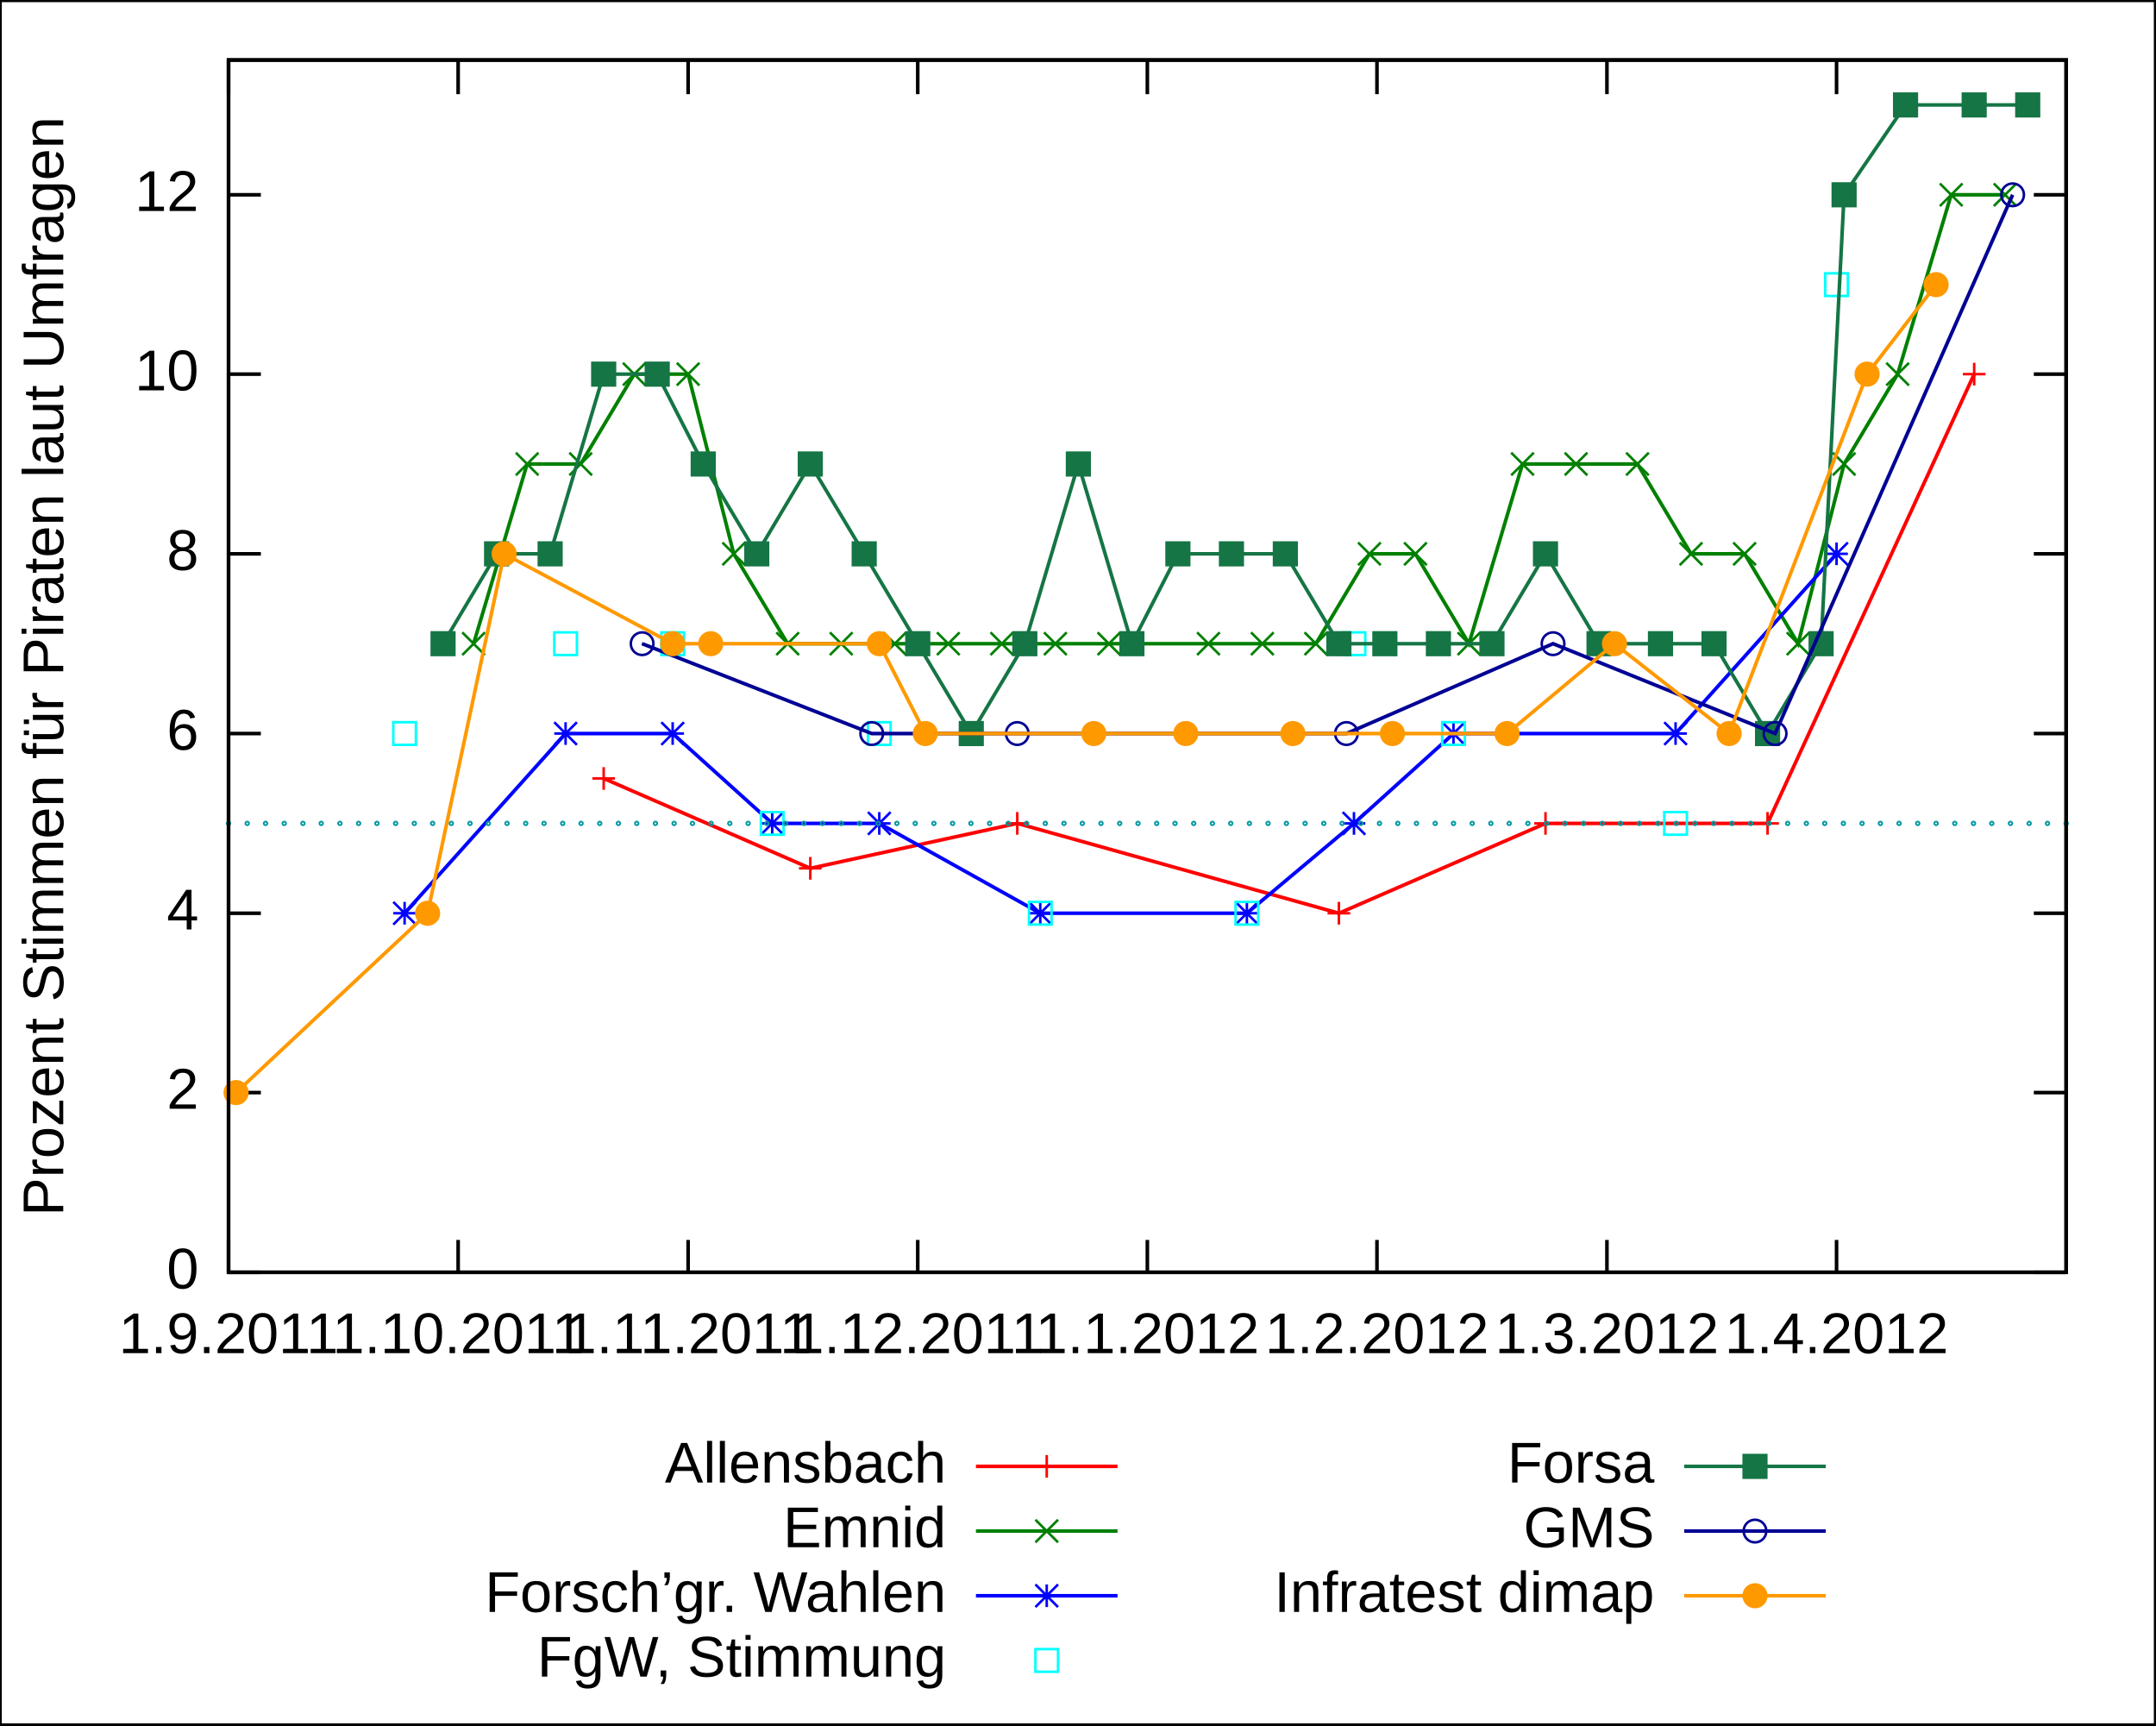
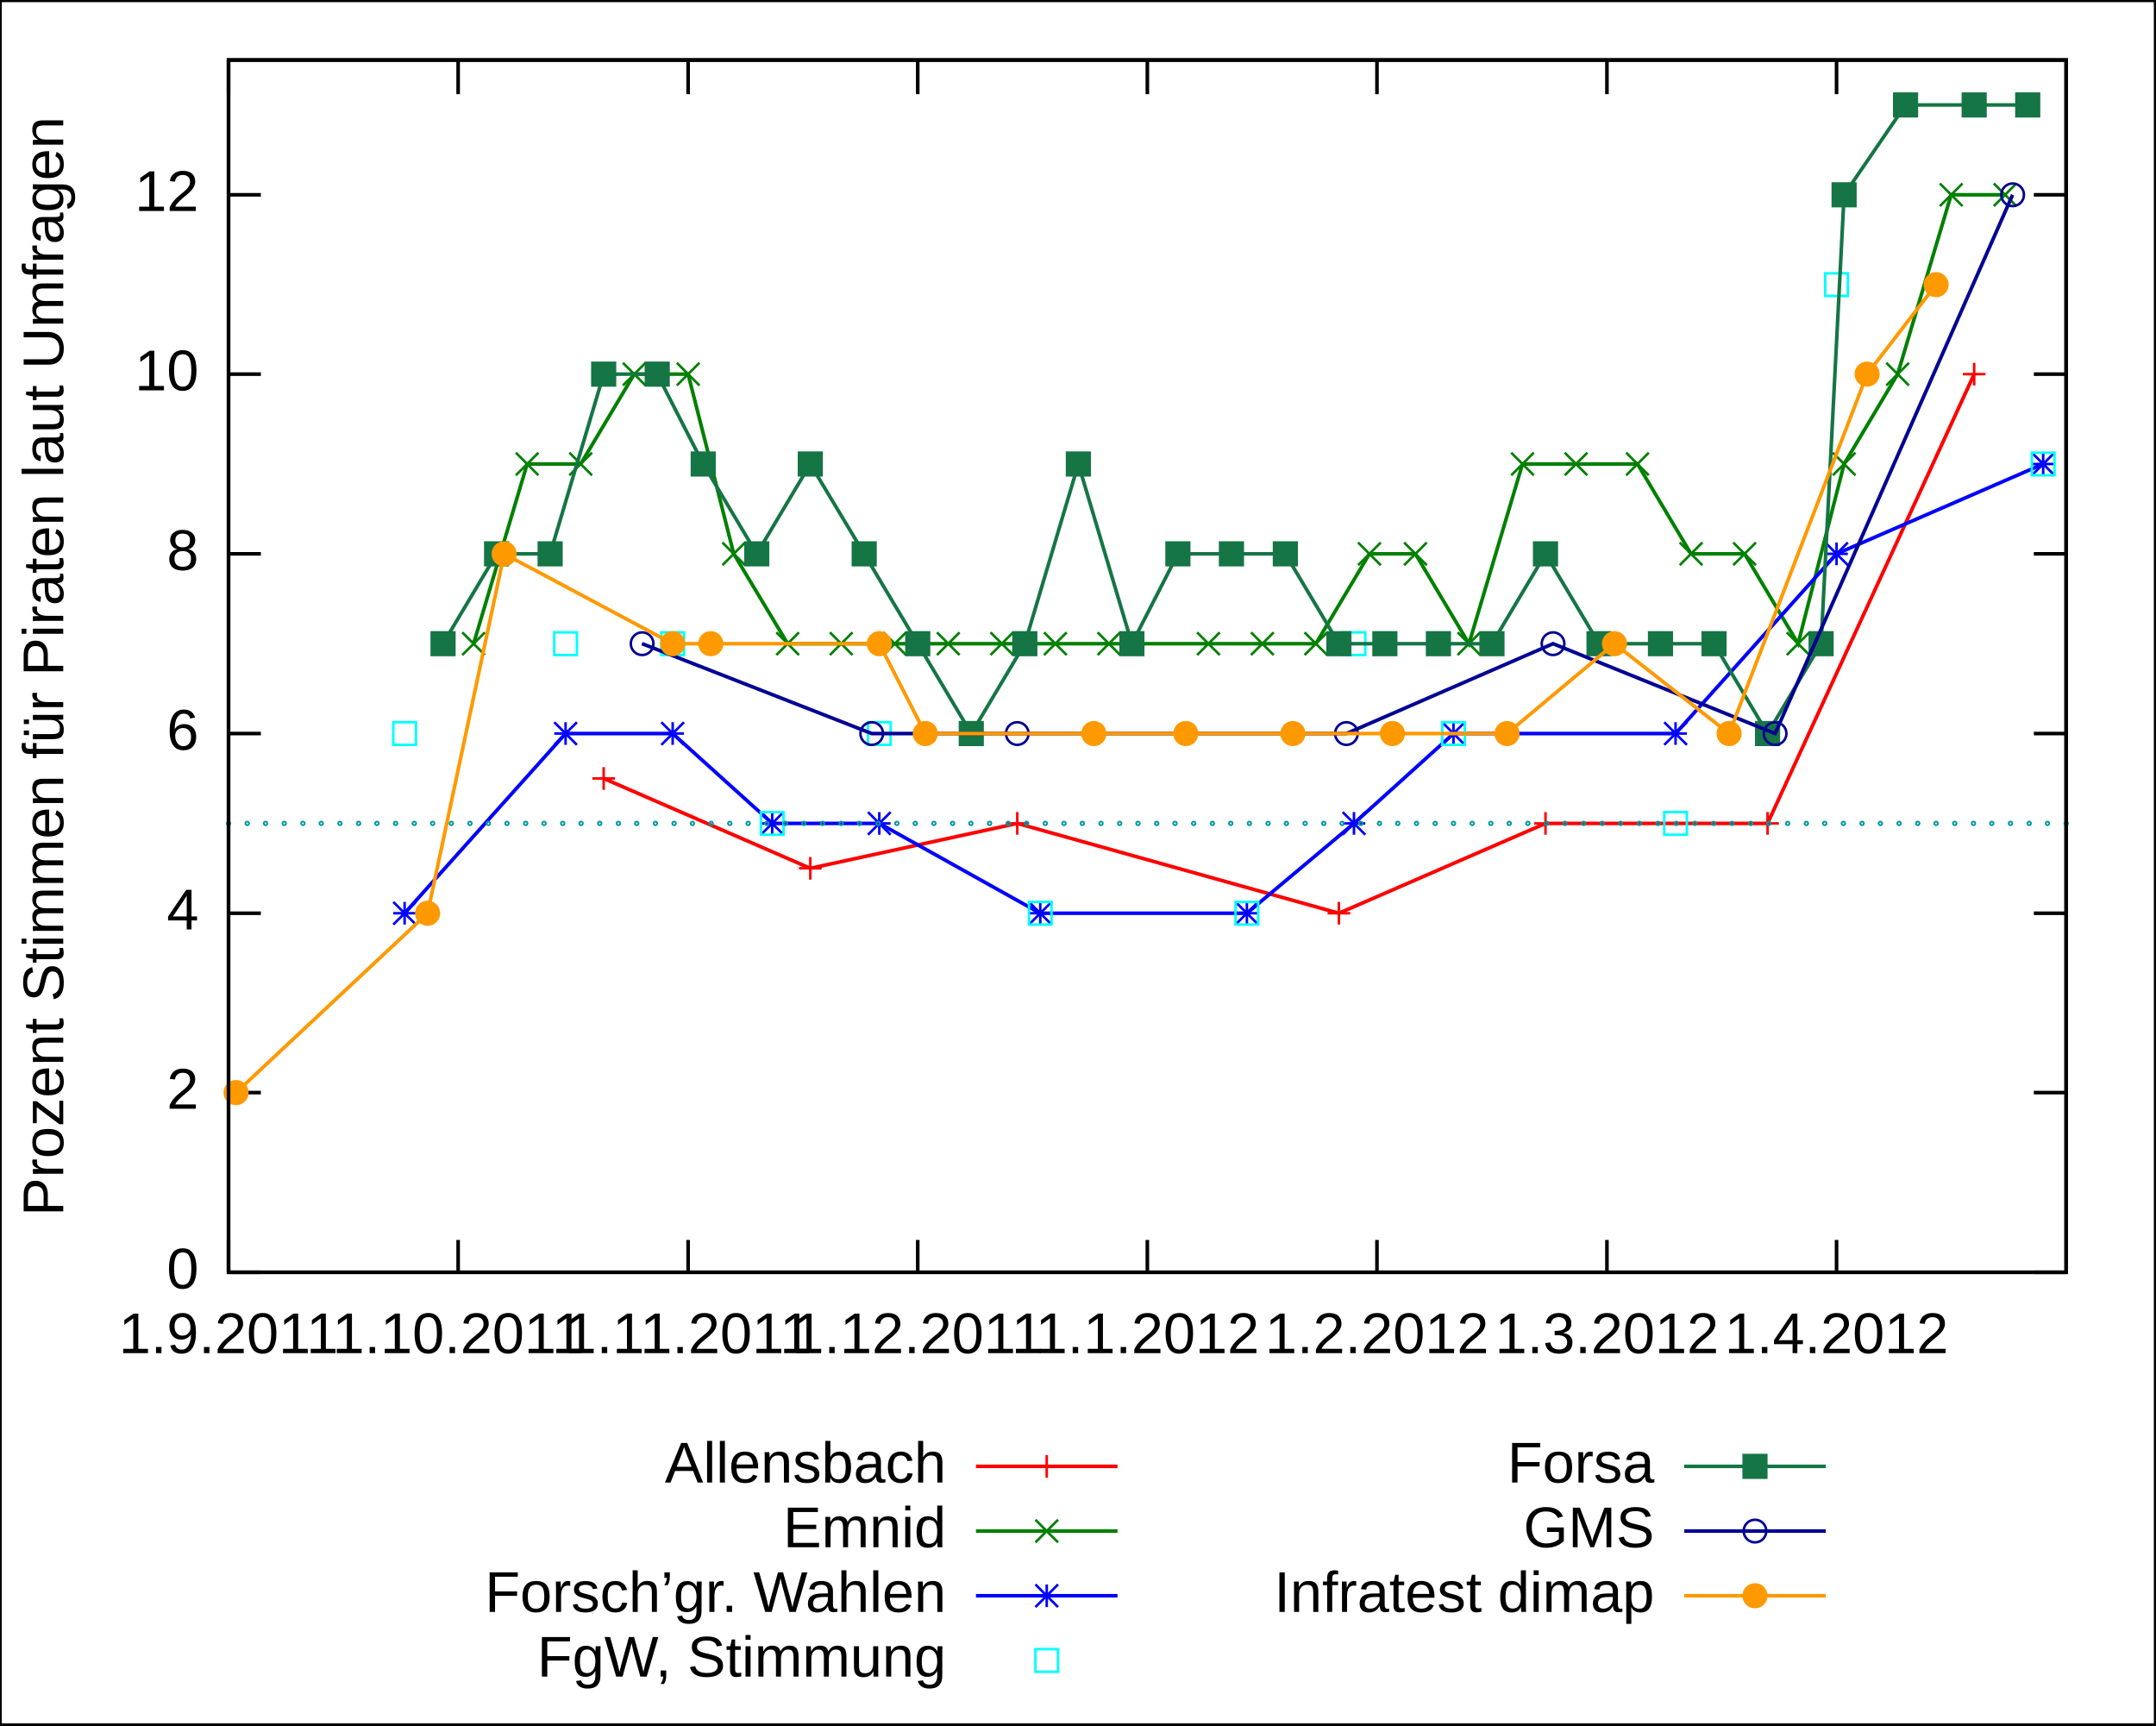
<svg xmlns="http://www.w3.org/2000/svg" xmlns:xlink="http://www.w3.org/1999/xlink" width="600" height="480" viewBox="0 0 600 480">
  <g id="gnuplot_canvas">
    <rect x="0" y="0" width="600" height="480" fill="none" />
    <defs>
      <circle id="gpDot" r="0.5" stroke-width="0.5" />
      <path id="gpPt0" stroke-width="0.222" stroke="currentColor" d="M-1,0 h2 M0,-1 v2" />
      <path id="gpPt1" stroke-width="0.222" stroke="currentColor" d="M-1,-1 L1,1 M1,-1 L-1,1" />
      <path id="gpPt2" stroke-width="0.222" stroke="currentColor" d="M-1,0 L1,0 M0,-1 L0,1 M-1,-1 L1,1 M-1,1 L1,-1" />
      <rect id="gpPt3" stroke-width="0.222" stroke="currentColor" x="-1" y="-1" width="2" height="2" />
      <rect id="gpPt4" stroke-width="0.222" stroke="currentColor" fill="currentColor" x="-1" y="-1" width="2" height="2" />
      <circle id="gpPt5" stroke-width="0.222" stroke="currentColor" cx="0" cy="0" r="1" />
      <use xlink:href="#gpPt5" id="gpPt6" fill="currentColor" stroke="none" />
      <path id="gpPt7" stroke-width="0.222" stroke="currentColor" d="M0,-1.33 L-1.33,0.67 L1.33,0.67 z" />
      <use xlink:href="#gpPt7" id="gpPt8" fill="currentColor" stroke="none" />
      <use xlink:href="#gpPt7" id="gpPt9" stroke="currentColor" transform="rotate(180)" />
      <use xlink:href="#gpPt9" id="gpPt10" fill="currentColor" stroke="none" />
      <use xlink:href="#gpPt3" id="gpPt11" stroke="currentColor" transform="rotate(45)" />
      <use xlink:href="#gpPt11" id="gpPt12" fill="currentColor" stroke="none" />
    </defs>
    <g style="fill:none; color:white; stroke:currentColor; stroke-width:1.00; stroke-linecap:butt; stroke-linejoin:miter">
</g>
    <g style="fill:none; color:black; stroke:currentColor; stroke-width:1.00; stroke-linecap:butt; stroke-linejoin:miter">
      <g style="stroke:none; shape-rendering:crispEdges">
        <polygon fill="rgb(255, 255, 255)" points="0.0,480.0 599.9,480.0 599.9,0.1 0.0,0.1 " />
      </g>
      <path stroke="black" d="M0.0,480.0 L0.0,0.1 L599.9,0.1 L599.9,480.0 L0.0,480.0 M63.6,354.0 L72.6,354.0 M575.0,354.0    L566.0,354.0  h0.01" />
      <g transform="translate(55.3,358.5)" style="stroke:none; fill:black; font-family:Arial; font-size:12.00pt; text-anchor:end">
        <text> 0</text>
      </g>
      <path d="M63.6,304.0 L72.6,304.0 M575.0,304.0 L566.0,304.0  h0.01" />
      <g transform="translate(55.3,308.5)" style="stroke:none; fill:black; font-family:Arial; font-size:12.00pt; text-anchor:end">
        <text> 2</text>
      </g>
      <path d="M63.6,254.1 L72.6,254.1 M575.0,254.1 L566.0,254.1  h0.01" />
      <g transform="translate(55.3,258.6)" style="stroke:none; fill:black; font-family:Arial; font-size:12.00pt; text-anchor:end">
        <text> 4</text>
      </g>
      <path d="M63.6,204.1 L72.6,204.1 M575.0,204.1 L566.0,204.1  h0.01" />
      <g transform="translate(55.3,208.6)" style="stroke:none; fill:black; font-family:Arial; font-size:12.00pt; text-anchor:end">
        <text> 6</text>
      </g>
      <path d="M63.6,154.1 L72.6,154.1 M575.0,154.1 L566.0,154.1  h0.01" />
      <g transform="translate(55.3,158.6)" style="stroke:none; fill:black; font-family:Arial; font-size:12.00pt; text-anchor:end">
        <text> 8</text>
      </g>
      <path d="M63.6,104.1 L72.6,104.1 M575.0,104.1 L566.0,104.1  h0.01" />
      <g transform="translate(55.3,108.6)" style="stroke:none; fill:black; font-family:Arial; font-size:12.00pt; text-anchor:end">
        <text> 10</text>
      </g>
      <path d="M63.6,54.2 L72.6,54.2 M575.0,54.2 L566.0,54.2  h0.01" />
      <g transform="translate(55.3,58.7)" style="stroke:none; fill:black; font-family:Arial; font-size:12.00pt; text-anchor:end">
        <text> 12</text>
      </g>
      <path d="M63.6,354.0 L63.6,345.0 M63.6,16.7 L63.6,25.7  h0.01" />
      <g transform="translate(63.6,376.5)" style="stroke:none; fill:black; font-family:Arial; font-size:12.00pt; text-anchor:middle">
        <text>1.9.2011</text>
      </g>
      <path d="M127.5,354.0 L127.5,345.0 M127.5,16.7 L127.5,25.7  h0.01" />
      <g transform="translate(127.5,376.5)" style="stroke:none; fill:black; font-family:Arial; font-size:12.00pt; text-anchor:middle">
        <text>1.10.2011</text>
      </g>
      <path d="M191.5,354.0 L191.5,345.0 M191.5,16.7 L191.5,25.7  h0.01" />
      <g transform="translate(191.5,376.5)" style="stroke:none; fill:black; font-family:Arial; font-size:12.00pt; text-anchor:middle">
        <text>1.11.2011</text>
      </g>
      <path d="M255.4,354.0 L255.4,345.0 M255.4,16.7 L255.4,25.7  h0.01" />
      <g transform="translate(255.4,376.5)" style="stroke:none; fill:black; font-family:Arial; font-size:12.00pt; text-anchor:middle">
        <text>1.12.2011</text>
      </g>
      <path d="M319.3,354.0 L319.3,345.0 M319.3,16.7 L319.3,25.7  h0.01" />
      <g transform="translate(319.3,376.5)" style="stroke:none; fill:black; font-family:Arial; font-size:12.00pt; text-anchor:middle">
        <text>1.1.2012</text>
      </g>
      <path d="M383.2,354.0 L383.2,345.0 M383.2,16.7 L383.2,25.7  h0.01" />
      <g transform="translate(383.2,376.5)" style="stroke:none; fill:black; font-family:Arial; font-size:12.00pt; text-anchor:middle">
        <text>1.2.2012</text>
      </g>
      <path d="M447.2,354.0 L447.2,345.0 M447.2,16.7 L447.2,25.7  h0.01" />
      <g transform="translate(447.2,376.5)" style="stroke:none; fill:black; font-family:Arial; font-size:12.00pt; text-anchor:middle">
        <text>1.3.2012</text>
      </g>
      <path d="M511.1,354.0 L511.1,345.0 M511.1,16.7 L511.1,25.7  h0.01" />
      <g transform="translate(511.1,376.5)" style="stroke:none; fill:black; font-family:Arial; font-size:12.00pt; text-anchor:middle">
        <text>1.4.2012</text>
      </g>
      <path d="M63.6,16.7 L63.6,354.0 L575.0,354.0 L575.0,16.7 L63.6,16.7 Z  h0.01" />
      <g transform="translate(17.6,185.4) rotate(270)" style="stroke:none; fill:black; font-family:Arial; font-size:12.00pt; text-anchor:middle">
        <text>Prozent Stimmen für Piraten laut Umfragen</text>
      </g>
    </g>
    <g id="gnuplot_plot_1">
      <g style="fill:none; color:red; stroke:currentColor; stroke-width:1.00; stroke-linecap:butt; stroke-linejoin:miter">
        <g transform="translate(263.3,412.5)" style="stroke:none; fill:black; font-family:Arial; font-size:12.00pt; text-anchor:end">
          <text>Allensbach</text>
        </g>
        <path d="M271.6,408.0 L311.0,408.0 M549.4,104.1 L491.9,229.1 L430.1,229.1 L372.6,254.1 L283.1,229.1 L225.5,241.6    L168.0,216.6  h0.01" />
        <use xlink:href="#gpPt0" transform="translate(549.4,104.1) scale(3.15)" />
        <use xlink:href="#gpPt0" transform="translate(491.9,229.1) scale(3.15)" />
        <use xlink:href="#gpPt0" transform="translate(430.1,229.1) scale(3.15)" />
        <use xlink:href="#gpPt0" transform="translate(372.6,254.1) scale(3.15)" />
        <use xlink:href="#gpPt0" transform="translate(283.1,229.1) scale(3.15)" />
        <use xlink:href="#gpPt0" transform="translate(225.5,241.6) scale(3.15)" />
        <use xlink:href="#gpPt0" transform="translate(168.0,216.6) scale(3.15)" />
        <use xlink:href="#gpPt0" transform="translate(291.3,408.0) scale(3.15)" />
      </g>
    </g>
    <g id="gnuplot_plot_2">
      <g style="fill:none; color:green; stroke:currentColor; stroke-width:1.00; stroke-linecap:butt; stroke-linejoin:miter">
        <g transform="translate(263.3,430.5)" style="stroke:none; fill:black; font-family:Arial; font-size:12.00pt; text-anchor:end">
          <text>Emnid</text>
        </g>
        <path d="M271.6,426.0 L311.0,426.0 M558.0,54.2 L543.0,54.2 L528.1,104.1 L513.2,129.1 L500.4,179.1 L485.5,154.1    L470.6,154.1 L455.7,129.1 L438.6,129.1 L423.7,129.1 L408.8,179.1 L393.9,154.1 L381.1,154.1 L366.2,179.1    L351.3,179.1 L336.3,179.1 L308.6,179.1 L293.7,179.1 L278.8,179.1 L263.9,179.1 L249.0,179.1 L234.1,179.1    L219.2,179.1 L204.2,154.1 L191.5,104.1 L176.5,104.1 L161.6,129.1 L146.7,129.1 L131.8,179.1  h0.01" />
        <use xlink:href="#gpPt1" transform="translate(558.0,54.2) scale(3.15)" />
        <use xlink:href="#gpPt1" transform="translate(543.0,54.2) scale(3.15)" />
        <use xlink:href="#gpPt1" transform="translate(528.1,104.1) scale(3.15)" />
        <use xlink:href="#gpPt1" transform="translate(513.2,129.1) scale(3.15)" />
        <use xlink:href="#gpPt1" transform="translate(500.4,179.1) scale(3.15)" />
        <use xlink:href="#gpPt1" transform="translate(485.5,154.1) scale(3.15)" />
        <use xlink:href="#gpPt1" transform="translate(470.6,154.1) scale(3.15)" />
        <use xlink:href="#gpPt1" transform="translate(455.7,129.1) scale(3.15)" />
        <use xlink:href="#gpPt1" transform="translate(438.6,129.1) scale(3.15)" />
        <use xlink:href="#gpPt1" transform="translate(423.7,129.1) scale(3.15)" />
        <use xlink:href="#gpPt1" transform="translate(408.8,179.1) scale(3.15)" />
        <use xlink:href="#gpPt1" transform="translate(393.9,154.1) scale(3.15)" />
        <use xlink:href="#gpPt1" transform="translate(381.1,154.1) scale(3.15)" />
        <use xlink:href="#gpPt1" transform="translate(366.2,179.1) scale(3.15)" />
        <use xlink:href="#gpPt1" transform="translate(351.3,179.1) scale(3.15)" />
        <use xlink:href="#gpPt1" transform="translate(336.3,179.1) scale(3.15)" />
        <use xlink:href="#gpPt1" transform="translate(308.6,179.1) scale(3.15)" />
        <use xlink:href="#gpPt1" transform="translate(293.7,179.1) scale(3.15)" />
        <use xlink:href="#gpPt1" transform="translate(278.8,179.1) scale(3.15)" />
        <use xlink:href="#gpPt1" transform="translate(263.9,179.1) scale(3.15)" />
        <use xlink:href="#gpPt1" transform="translate(249.0,179.1) scale(3.15)" />
        <use xlink:href="#gpPt1" transform="translate(234.1,179.1) scale(3.15)" />
        <use xlink:href="#gpPt1" transform="translate(219.2,179.1) scale(3.15)" />
        <use xlink:href="#gpPt1" transform="translate(204.2,154.1) scale(3.15)" />
        <use xlink:href="#gpPt1" transform="translate(191.5,104.1) scale(3.15)" />
        <use xlink:href="#gpPt1" transform="translate(176.5,104.1) scale(3.15)" />
        <use xlink:href="#gpPt1" transform="translate(161.6,129.1) scale(3.15)" />
        <use xlink:href="#gpPt1" transform="translate(146.7,129.1) scale(3.15)" />
        <use xlink:href="#gpPt1" transform="translate(131.8,179.1) scale(3.15)" />
        <use xlink:href="#gpPt1" transform="translate(291.3,426.0) scale(3.15)" />
      </g>
    </g>
    <g id="gnuplot_plot_3">
      <g style="fill:none; color:blue; stroke:currentColor; stroke-width:1.00; stroke-linecap:butt; stroke-linejoin:miter">
        <g transform="translate(263.3,448.5)" style="stroke:none; fill:black; font-family:Arial; font-size:12.00pt; text-anchor:end">
          <text>Forsch’gr. Wahlen</text>
        </g>
-         <path d="M271.6,444.0 L311.0,444.0 M511.1,154.1 L466.3,204.1 L404.5,204.1 L376.8,229.1 L347.0,254.1 L289.5,254.1    L244.7,229.1 L214.9,229.1 L187.2,204.1 L157.4,204.1 L112.6,254.1  h0.01" />
+         <path d="M271.6,444.0 L311.0,444.0 M568.6,129.1 L511.1,154.1 L466.3,204.1 L404.5,204.1 L376.8,229.1 L347.0,254.1    L289.5,254.1 L244.7,229.1 L214.9,229.1 L187.2,204.1 L157.4,204.1 L112.6,254.1  h0.01" />
+         <use xlink:href="#gpPt2" transform="translate(568.6,129.1) scale(3.15)" />
        <use xlink:href="#gpPt2" transform="translate(511.1,154.1) scale(3.15)" />
        <use xlink:href="#gpPt2" transform="translate(466.3,204.1) scale(3.15)" />
        <use xlink:href="#gpPt2" transform="translate(404.5,204.1) scale(3.15)" />
        <use xlink:href="#gpPt2" transform="translate(376.8,229.1) scale(3.15)" />
        <use xlink:href="#gpPt2" transform="translate(347.0,254.1) scale(3.15)" />
        <use xlink:href="#gpPt2" transform="translate(289.5,254.1) scale(3.15)" />
        <use xlink:href="#gpPt2" transform="translate(244.7,229.1) scale(3.15)" />
        <use xlink:href="#gpPt2" transform="translate(214.9,229.1) scale(3.15)" />
        <use xlink:href="#gpPt2" transform="translate(187.2,204.1) scale(3.15)" />
        <use xlink:href="#gpPt2" transform="translate(157.4,204.1) scale(3.15)" />
        <use xlink:href="#gpPt2" transform="translate(112.6,254.1) scale(3.15)" />
        <use xlink:href="#gpPt2" transform="translate(291.3,444.0) scale(3.15)" />
      </g>
    </g>
    <g id="gnuplot_plot_4">
      <g style="fill:none; color:cyan; stroke:currentColor; stroke-width:1.00; stroke-linecap:butt; stroke-linejoin:miter">
        <g transform="translate(263.3,466.5)" style="stroke:none; fill:black; font-family:Arial; font-size:12.00pt; text-anchor:end">
          <text>FgW, Stimmung</text>
        </g>
+         <use xlink:href="#gpPt3" transform="translate(568.6,129.1) scale(3.15)" />
        <use xlink:href="#gpPt3" transform="translate(511.1,79.2) scale(3.15)" />
        <use xlink:href="#gpPt3" transform="translate(466.3,229.1) scale(3.15)" />
        <use xlink:href="#gpPt3" transform="translate(404.5,204.1) scale(3.15)" />
        <use xlink:href="#gpPt3" transform="translate(376.8,179.1) scale(3.15)" />
        <use xlink:href="#gpPt3" transform="translate(347.0,254.1) scale(3.15)" />
        <use xlink:href="#gpPt3" transform="translate(289.5,254.1) scale(3.15)" />
        <use xlink:href="#gpPt3" transform="translate(244.7,204.1) scale(3.15)" />
        <use xlink:href="#gpPt3" transform="translate(214.9,229.1) scale(3.15)" />
        <use xlink:href="#gpPt3" transform="translate(187.2,179.1) scale(3.15)" />
        <use xlink:href="#gpPt3" transform="translate(157.4,179.1) scale(3.15)" />
        <use xlink:href="#gpPt3" transform="translate(112.6,204.1) scale(3.15)" />
        <use xlink:href="#gpPt3" transform="translate(291.3,462.0) scale(3.15)" />
      </g>
    </g>
    <g id="gnuplot_plot_5">
      <g style="fill:none; color:#157545; stroke:currentColor; stroke-width:1.00; stroke-linecap:butt; stroke-linejoin:miter">
        <g transform="translate(460.4,412.5)" style="stroke:none; fill:black; font-family:Arial; font-size:12.00pt; text-anchor:end">
          <text>Forsa</text>
        </g>
        <path d="M468.7,408.0 L508.1,408.0 M564.3,29.2 L549.4,29.2 L530.3,29.2 L513.2,54.2 L506.8,179.1 L491.9,204.1    L477.0,179.1 L462.1,179.1 L445.0,179.1 L430.1,154.1 L415.2,179.1 L400.3,179.1 L385.4,179.1 L372.6,179.1    L357.7,154.1 L342.7,154.1 L327.8,154.1 L315.0,179.1 L300.1,129.1 L285.2,179.1 L270.3,204.1 L255.4,179.1    L240.5,154.1 L225.5,129.1 L210.6,154.1 L195.7,129.1 L182.9,104.1 L168.0,104.1 L153.1,154.1 L138.2,154.1    L123.3,179.1  h0.01" />
        <use xlink:href="#gpPt4" transform="translate(564.3,29.2) scale(3.15)" />
        <use xlink:href="#gpPt4" transform="translate(549.4,29.2) scale(3.15)" />
        <use xlink:href="#gpPt4" transform="translate(530.3,29.2) scale(3.15)" />
        <use xlink:href="#gpPt4" transform="translate(513.2,54.2) scale(3.15)" />
        <use xlink:href="#gpPt4" transform="translate(506.8,179.1) scale(3.15)" />
        <use xlink:href="#gpPt4" transform="translate(491.9,204.1) scale(3.15)" />
        <use xlink:href="#gpPt4" transform="translate(477.0,179.1) scale(3.15)" />
        <use xlink:href="#gpPt4" transform="translate(462.1,179.1) scale(3.15)" />
        <use xlink:href="#gpPt4" transform="translate(445.0,179.1) scale(3.15)" />
        <use xlink:href="#gpPt4" transform="translate(430.1,154.1) scale(3.15)" />
        <use xlink:href="#gpPt4" transform="translate(415.2,179.1) scale(3.15)" />
        <use xlink:href="#gpPt4" transform="translate(400.3,179.1) scale(3.15)" />
        <use xlink:href="#gpPt4" transform="translate(385.4,179.1) scale(3.15)" />
        <use xlink:href="#gpPt4" transform="translate(372.6,179.1) scale(3.15)" />
        <use xlink:href="#gpPt4" transform="translate(357.7,154.1) scale(3.15)" />
        <use xlink:href="#gpPt4" transform="translate(342.7,154.1) scale(3.15)" />
        <use xlink:href="#gpPt4" transform="translate(327.8,154.1) scale(3.15)" />
        <use xlink:href="#gpPt4" transform="translate(315.0,179.1) scale(3.15)" />
        <use xlink:href="#gpPt4" transform="translate(300.1,129.1) scale(3.15)" />
        <use xlink:href="#gpPt4" transform="translate(285.2,179.1) scale(3.15)" />
        <use xlink:href="#gpPt4" transform="translate(270.3,204.1) scale(3.15)" />
        <use xlink:href="#gpPt4" transform="translate(255.4,179.1) scale(3.15)" />
        <use xlink:href="#gpPt4" transform="translate(240.5,154.1) scale(3.15)" />
        <use xlink:href="#gpPt4" transform="translate(225.5,129.1) scale(3.15)" />
        <use xlink:href="#gpPt4" transform="translate(210.6,154.1) scale(3.15)" />
        <use xlink:href="#gpPt4" transform="translate(195.7,129.1) scale(3.15)" />
        <use xlink:href="#gpPt4" transform="translate(182.9,104.1) scale(3.15)" />
        <use xlink:href="#gpPt4" transform="translate(168.0,104.1) scale(3.15)" />
        <use xlink:href="#gpPt4" transform="translate(153.1,154.1) scale(3.15)" />
        <use xlink:href="#gpPt4" transform="translate(138.2,154.1) scale(3.15)" />
        <use xlink:href="#gpPt4" transform="translate(123.3,179.1) scale(3.15)" />
        <use xlink:href="#gpPt4" transform="translate(488.4,408.0) scale(3.15)" />
      </g>
    </g>
    <g id="gnuplot_plot_6">
      <g style="fill:none; color:#000094; stroke:currentColor; stroke-width:1.00; stroke-linecap:butt; stroke-linejoin:miter">
        <g transform="translate(460.4,430.5)" style="stroke:none; fill:black; font-family:Arial; font-size:12.00pt; text-anchor:end">
          <text>GMS</text>
        </g>
        <path d="M468.7,426.0 L508.1,426.0 M560.1,54.2 L494.0,204.1 L432.2,179.1 L374.7,204.1 L283.1,204.1 L242.6,204.1    L178.7,179.1  h0.01" />
        <use xlink:href="#gpPt5" transform="translate(560.1,54.2) scale(3.15)" />
        <use xlink:href="#gpPt5" transform="translate(494.0,204.1) scale(3.15)" />
        <use xlink:href="#gpPt5" transform="translate(432.2,179.1) scale(3.15)" />
        <use xlink:href="#gpPt5" transform="translate(374.7,204.1) scale(3.15)" />
        <use xlink:href="#gpPt5" transform="translate(283.1,204.1) scale(3.15)" />
        <use xlink:href="#gpPt5" transform="translate(242.6,204.1) scale(3.15)" />
        <use xlink:href="#gpPt5" transform="translate(178.7,179.1) scale(3.15)" />
        <use xlink:href="#gpPt5" transform="translate(488.4,426.0) scale(3.15)" />
      </g>
    </g>
    <g id="gnuplot_plot_7">
      <g style="fill:none; color:#FF9900; stroke:currentColor; stroke-width:1.00; stroke-linecap:butt; stroke-linejoin:miter">
        <g transform="translate(460.4,448.5)" style="stroke:none; fill:black; font-family:Arial; font-size:12.00pt; text-anchor:end">
          <text>Infratest dimap</text>
        </g>
        <path d="M468.7,444.0 L508.1,444.0 M538.8,79.2 L519.6,104.1 L481.2,204.1 L449.3,179.1 L419.4,204.1 L387.5,204.1    L359.8,204.1 L330.0,204.1 L304.4,204.1 L257.5,204.1 L244.7,179.1 L197.8,179.1 L187.2,179.1 L140.3,154.1    L119.0,254.1 L65.7,304.0  h0.01" />
        <use xlink:href="#gpPt6" transform="translate(538.8,79.2) scale(3.15)" />
        <use xlink:href="#gpPt6" transform="translate(519.6,104.1) scale(3.15)" />
        <use xlink:href="#gpPt6" transform="translate(481.2,204.1) scale(3.15)" />
        <use xlink:href="#gpPt6" transform="translate(449.3,179.1) scale(3.15)" />
        <use xlink:href="#gpPt6" transform="translate(419.4,204.1) scale(3.15)" />
        <use xlink:href="#gpPt6" transform="translate(387.5,204.1) scale(3.15)" />
        <use xlink:href="#gpPt6" transform="translate(359.8,204.1) scale(3.15)" />
        <use xlink:href="#gpPt6" transform="translate(330.0,204.1) scale(3.15)" />
        <use xlink:href="#gpPt6" transform="translate(304.4,204.1) scale(3.15)" />
        <use xlink:href="#gpPt6" transform="translate(257.5,204.1) scale(3.15)" />
        <use xlink:href="#gpPt6" transform="translate(244.7,179.1) scale(3.15)" />
        <use xlink:href="#gpPt6" transform="translate(197.8,179.1) scale(3.15)" />
        <use xlink:href="#gpPt6" transform="translate(187.2,179.1) scale(3.15)" />
        <use xlink:href="#gpPt6" transform="translate(140.3,154.1) scale(3.15)" />
        <use xlink:href="#gpPt6" transform="translate(119.0,254.1) scale(3.15)" />
        <use xlink:href="#gpPt6" transform="translate(65.7,304.0) scale(3.15)" />
        <use xlink:href="#gpPt6" transform="translate(488.4,444.0) scale(3.15)" />
      </g>
    </g>
    <g id="gnuplot_plot_8">
      <g style="fill:none; color:#0099A1; stroke:currentColor; stroke-width:1.00; stroke-linecap:butt; stroke-linejoin:miter">
        <use xlink:href="#gpDot" x="63.6" y="229.1" />
        <use xlink:href="#gpDot" x="68.8" y="229.1" />
        <use xlink:href="#gpDot" x="73.9" y="229.1" />
        <use xlink:href="#gpDot" x="79.1" y="229.1" />
        <use xlink:href="#gpDot" x="84.3" y="229.1" />
        <use xlink:href="#gpDot" x="89.4" y="229.1" />
        <use xlink:href="#gpDot" x="94.6" y="229.1" />
        <use xlink:href="#gpDot" x="99.8" y="229.1" />
        <use xlink:href="#gpDot" x="104.9" y="229.1" />
        <use xlink:href="#gpDot" x="110.1" y="229.1" />
        <use xlink:href="#gpDot" x="115.3" y="229.1" />
        <use xlink:href="#gpDot" x="120.4" y="229.1" />
        <use xlink:href="#gpDot" x="125.6" y="229.1" />
        <use xlink:href="#gpDot" x="130.8" y="229.1" />
        <use xlink:href="#gpDot" x="135.9" y="229.1" />
        <use xlink:href="#gpDot" x="141.1" y="229.1" />
        <use xlink:href="#gpDot" x="146.3" y="229.1" />
        <use xlink:href="#gpDot" x="151.4" y="229.1" />
        <use xlink:href="#gpDot" x="156.6" y="229.1" />
        <use xlink:href="#gpDot" x="161.7" y="229.1" />
        <use xlink:href="#gpDot" x="166.9" y="229.1" />
        <use xlink:href="#gpDot" x="172.1" y="229.1" />
        <use xlink:href="#gpDot" x="177.2" y="229.1" />
        <use xlink:href="#gpDot" x="182.4" y="229.1" />
        <use xlink:href="#gpDot" x="187.6" y="229.1" />
        <use xlink:href="#gpDot" x="192.7" y="229.1" />
        <use xlink:href="#gpDot" x="197.9" y="229.1" />
        <use xlink:href="#gpDot" x="203.1" y="229.1" />
        <use xlink:href="#gpDot" x="208.2" y="229.1" />
        <use xlink:href="#gpDot" x="213.4" y="229.1" />
        <use xlink:href="#gpDot" x="218.6" y="229.1" />
        <use xlink:href="#gpDot" x="223.7" y="229.1" />
        <use xlink:href="#gpDot" x="228.9" y="229.1" />
        <use xlink:href="#gpDot" x="234.1" y="229.1" />
        <use xlink:href="#gpDot" x="239.2" y="229.1" />
        <use xlink:href="#gpDot" x="244.4" y="229.1" />
        <use xlink:href="#gpDot" x="249.6" y="229.1" />
        <use xlink:href="#gpDot" x="254.7" y="229.1" />
        <use xlink:href="#gpDot" x="259.9" y="229.1" />
        <use xlink:href="#gpDot" x="265.1" y="229.1" />
        <use xlink:href="#gpDot" x="270.2" y="229.1" />
        <use xlink:href="#gpDot" x="275.4" y="229.1" />
        <use xlink:href="#gpDot" x="280.6" y="229.1" />
        <use xlink:href="#gpDot" x="285.7" y="229.1" />
        <use xlink:href="#gpDot" x="290.9" y="229.1" />
        <use xlink:href="#gpDot" x="296.1" y="229.1" />
        <use xlink:href="#gpDot" x="301.2" y="229.1" />
        <use xlink:href="#gpDot" x="306.4" y="229.1" />
        <use xlink:href="#gpDot" x="311.6" y="229.1" />
        <use xlink:href="#gpDot" x="316.7" y="229.1" />
        <use xlink:href="#gpDot" x="321.9" y="229.1" />
        <use xlink:href="#gpDot" x="327.0" y="229.1" />
        <use xlink:href="#gpDot" x="332.2" y="229.1" />
        <use xlink:href="#gpDot" x="337.4" y="229.1" />
        <use xlink:href="#gpDot" x="342.5" y="229.1" />
        <use xlink:href="#gpDot" x="347.7" y="229.1" />
        <use xlink:href="#gpDot" x="352.9" y="229.1" />
        <use xlink:href="#gpDot" x="358.0" y="229.1" />
        <use xlink:href="#gpDot" x="363.2" y="229.1" />
        <use xlink:href="#gpDot" x="368.4" y="229.1" />
        <use xlink:href="#gpDot" x="373.5" y="229.1" />
        <use xlink:href="#gpDot" x="378.7" y="229.1" />
        <use xlink:href="#gpDot" x="383.9" y="229.1" />
        <use xlink:href="#gpDot" x="389.0" y="229.1" />
        <use xlink:href="#gpDot" x="394.2" y="229.1" />
        <use xlink:href="#gpDot" x="399.4" y="229.1" />
        <use xlink:href="#gpDot" x="404.5" y="229.1" />
        <use xlink:href="#gpDot" x="409.7" y="229.1" />
        <use xlink:href="#gpDot" x="414.9" y="229.1" />
        <use xlink:href="#gpDot" x="420.0" y="229.1" />
        <use xlink:href="#gpDot" x="425.2" y="229.1" />
        <use xlink:href="#gpDot" x="430.4" y="229.1" />
        <use xlink:href="#gpDot" x="435.5" y="229.1" />
        <use xlink:href="#gpDot" x="440.7" y="229.1" />
        <use xlink:href="#gpDot" x="445.9" y="229.1" />
        <use xlink:href="#gpDot" x="451.0" y="229.1" />
        <use xlink:href="#gpDot" x="456.2" y="229.1" />
        <use xlink:href="#gpDot" x="461.4" y="229.1" />
        <use xlink:href="#gpDot" x="466.5" y="229.1" />
        <use xlink:href="#gpDot" x="471.7" y="229.1" />
        <use xlink:href="#gpDot" x="476.9" y="229.1" />
        <use xlink:href="#gpDot" x="482.0" y="229.1" />
        <use xlink:href="#gpDot" x="487.2" y="229.1" />
        <use xlink:href="#gpDot" x="492.3" y="229.1" />
        <use xlink:href="#gpDot" x="497.5" y="229.1" />
        <use xlink:href="#gpDot" x="502.7" y="229.1" />
        <use xlink:href="#gpDot" x="507.8" y="229.1" />
        <use xlink:href="#gpDot" x="513.0" y="229.1" />
        <use xlink:href="#gpDot" x="518.2" y="229.1" />
        <use xlink:href="#gpDot" x="523.3" y="229.1" />
        <use xlink:href="#gpDot" x="528.5" y="229.1" />
        <use xlink:href="#gpDot" x="533.7" y="229.1" />
        <use xlink:href="#gpDot" x="538.8" y="229.1" />
        <use xlink:href="#gpDot" x="544.0" y="229.1" />
        <use xlink:href="#gpDot" x="549.2" y="229.1" />
        <use xlink:href="#gpDot" x="554.3" y="229.1" />
        <use xlink:href="#gpDot" x="559.5" y="229.1" />
        <use xlink:href="#gpDot" x="564.7" y="229.1" />
        <use xlink:href="#gpDot" x="569.8" y="229.1" />
        <use xlink:href="#gpDot" x="575.0" y="229.1" />
      </g>
    </g>
    <g style="fill:none; color:black; stroke:currentColor; stroke-width:1.00; stroke-linecap:butt; stroke-linejoin:miter">
      <path d="M63.6,16.7 L63.6,354.0 L575.0,354.0 L575.0,16.7 L63.6,16.7 Z  h0.01" />
    </g>
  </g>
</svg>
